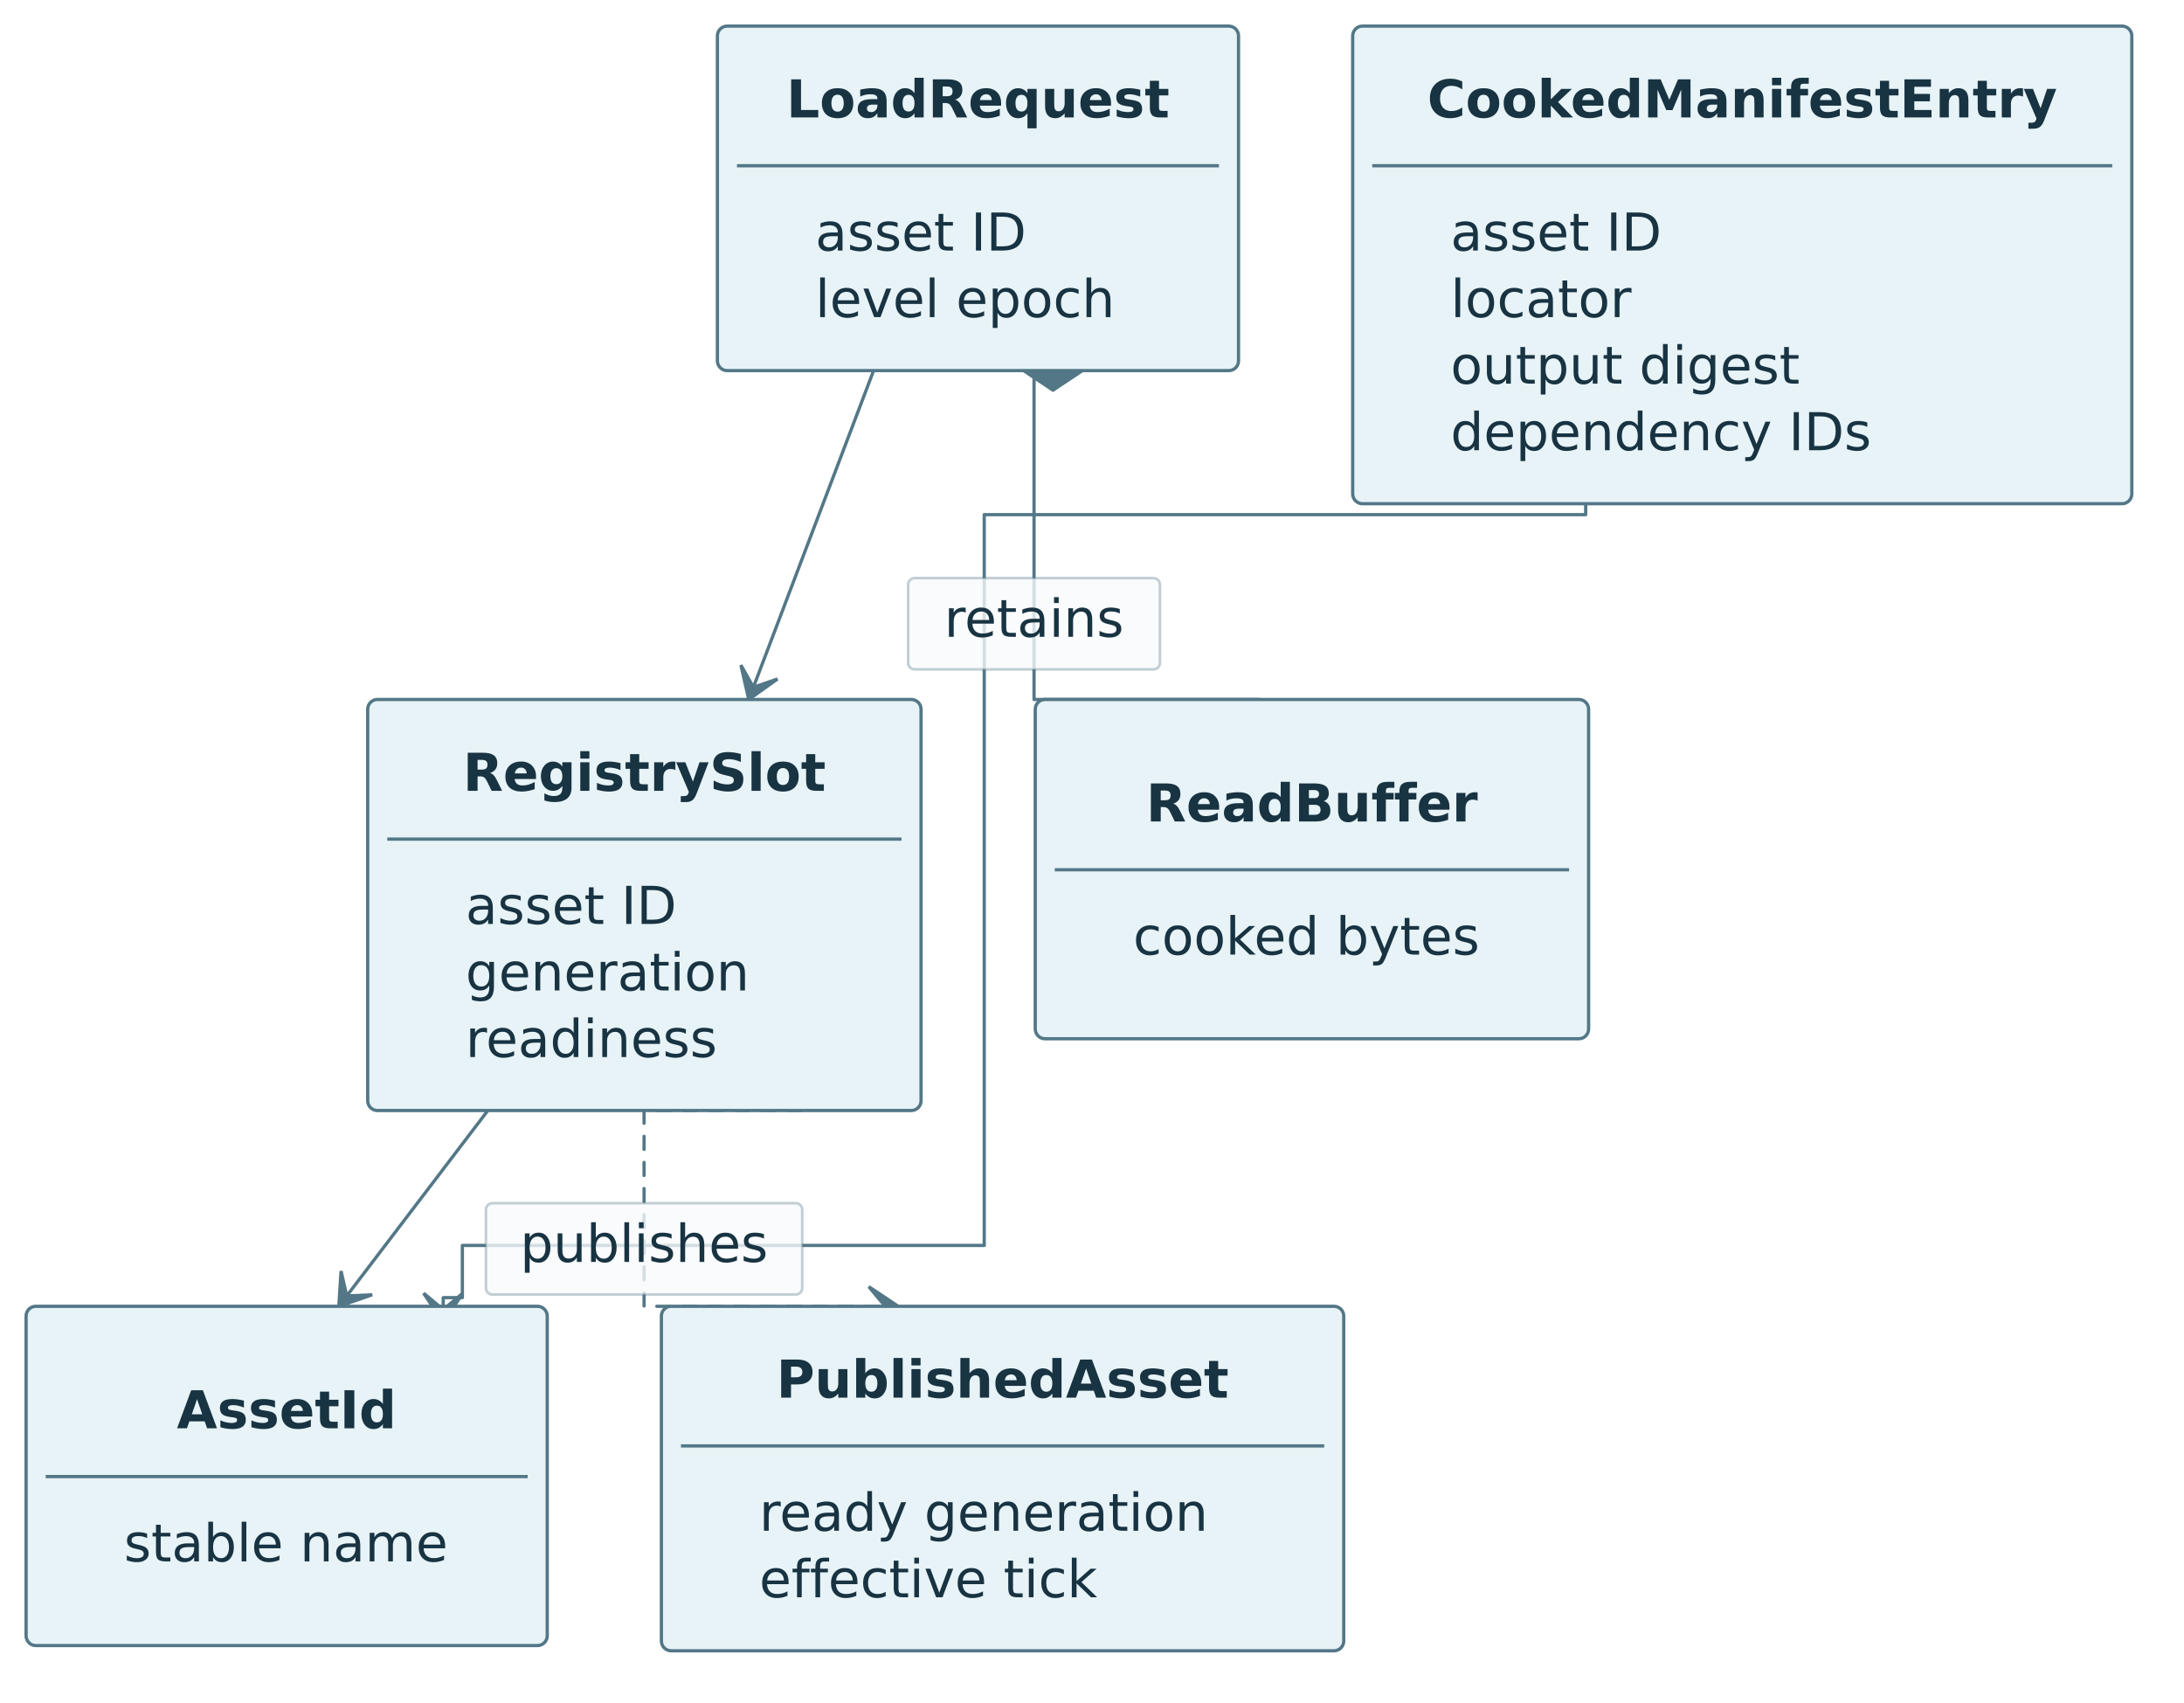
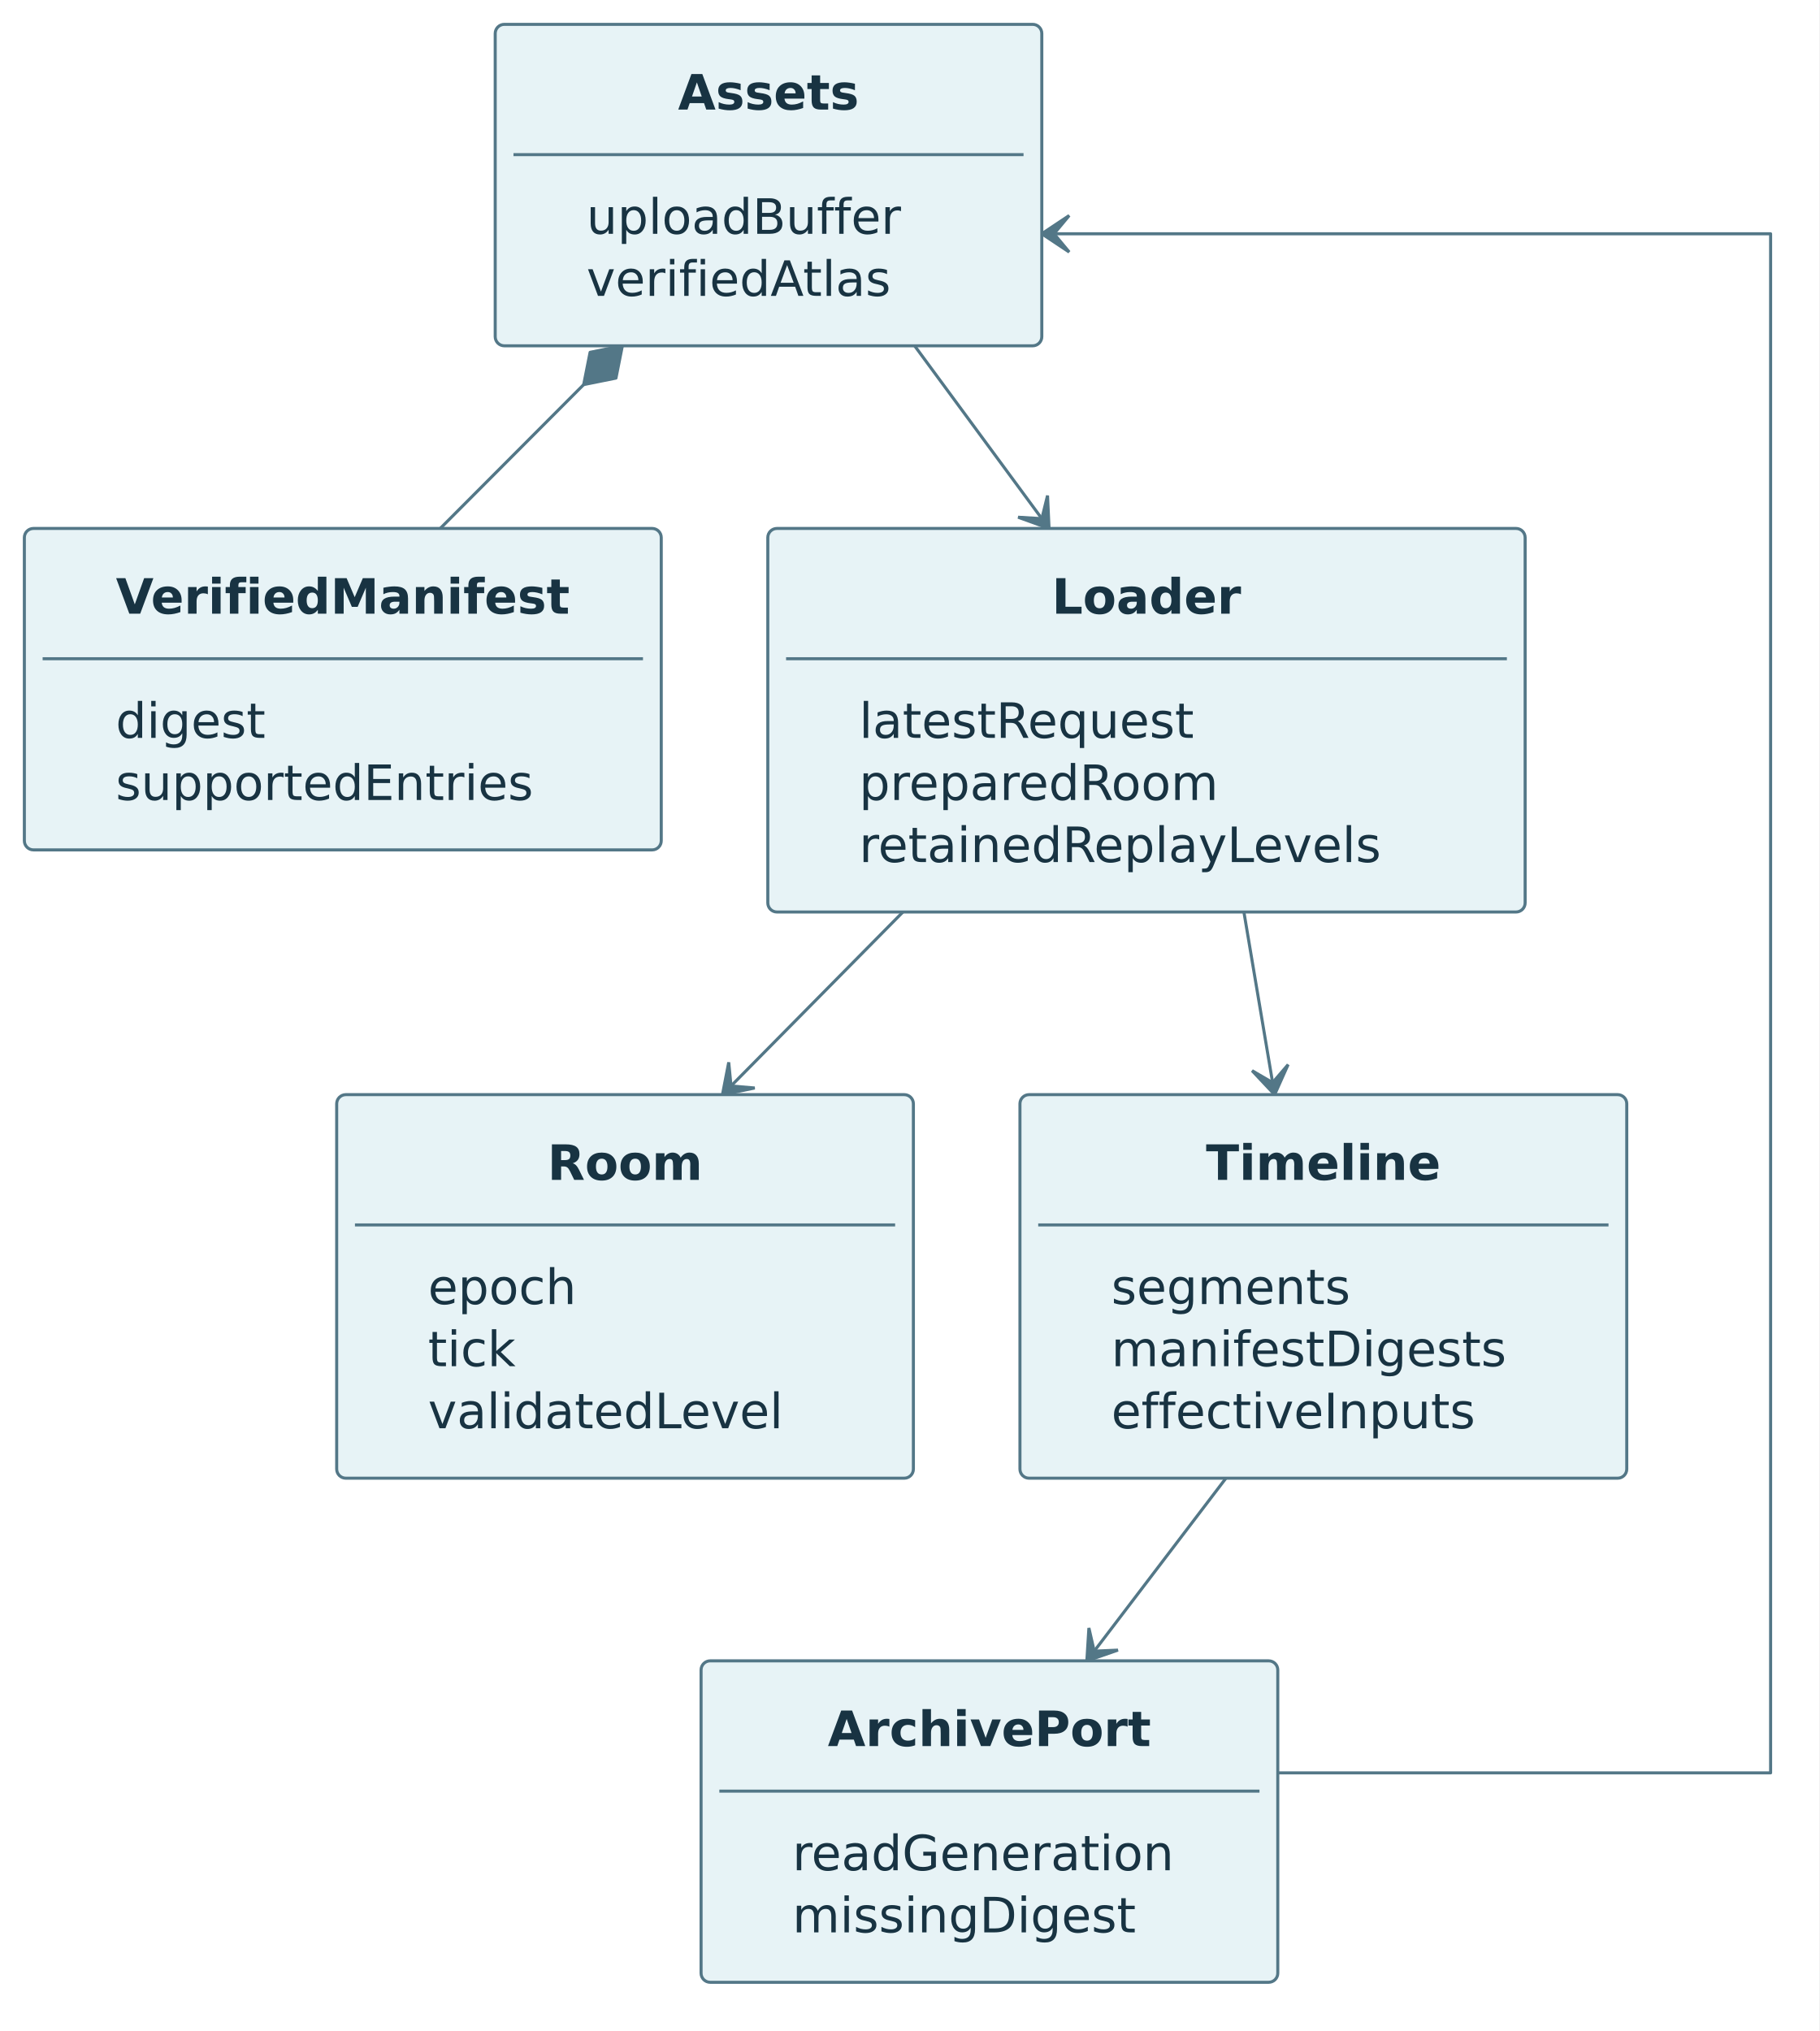
- <svg xmlns="http://www.w3.org/2000/svg" width="669.577" height="522" viewBox="0 0 669.577 522">
-   <rect x="0" y="0" width="669.577" height="522" fill="#ffffff" />
+ <svg xmlns="http://www.w3.org/2000/svg" width="597.588" height="667.2" viewBox="0 0 597.588 667.2">
+   <rect x="0" y="0" width="597.588" height="667.2" fill="#ffffff" />
  <defs>
    <marker id="arrow-0" viewBox="0 0 10 10" refX="5" refY="5" markerUnits="userSpaceOnUse" markerWidth="8" markerHeight="8" orient="auto">
      <path d="M 0 0 L 10 5 L 0 10 z" fill="#537787" stroke="#537787" stroke-width="1" stroke-dasharray="1,0" />
    </marker>
    <marker id="arrow-start-0" viewBox="0 0 10 10" refX="4.5" refY="5" markerUnits="userSpaceOnUse" markerWidth="8" markerHeight="8" orient="auto">
      <path d="M 0 5 L 10 10 L 10 0 z" fill="#537787" stroke="#537787" stroke-width="1" stroke-dasharray="1,0" />
    </marker>
    <marker id="arrow-class-open-0" viewBox="0 0 20 14" refX="1" refY="7" markerUnits="userSpaceOnUse" markerWidth="20" markerHeight="14" orient="auto">
      <path d="M 1 7 L 18 13 V 1 Z" fill="none" stroke="#537787" stroke-width="1" stroke-dasharray="1,0" />
    </marker>
    <marker id="arrow-class-open-start-0" viewBox="0 0 20 14" refX="18" refY="7" markerUnits="userSpaceOnUse" markerWidth="20" markerHeight="14" orient="auto">
      <path d="M 1 7 L 18 13 V 1 Z" fill="none" stroke="#537787" stroke-width="1" stroke-dasharray="1,0" />
    </marker>
    <marker id="arrow-class-dep-0" viewBox="0 0 20 14" refX="13" refY="7" markerUnits="userSpaceOnUse" markerWidth="20" markerHeight="14" orient="auto">
      <path d="M 18 7 L 9 13 L 14 7 L 9 1 Z" fill="#537787" stroke="#537787" stroke-width="1" stroke-dasharray="1,0" />
    </marker>
    <marker id="arrow-class-dep-start-0" viewBox="0 0 20 14" refX="6" refY="7" markerUnits="userSpaceOnUse" markerWidth="20" markerHeight="14" orient="auto">
      <path d="M 5 7 L 9 13 L 1 7 L 9 1 Z" fill="#537787" stroke="#537787" stroke-width="1" stroke-dasharray="1,0" />
    </marker>
  </defs>
-   <path id="edge-0" class="edgePath" data-edge-id="edge-0" d="M 486.143,154.400 L 486.143,157.750 L 301.750,157.750 L 301.750,381.750 L 141.750,381.750 L 141.750,397.750 L 135.883,397.750 L 135.883,400.400" fill="none" stroke="#537787" stroke-width="1" marker-end="url(#arrow-class-dep-0)" stroke-linecap="round" stroke-linejoin="round" />
-   <path id="edge-1" class="edgePath" data-edge-id="edge-1" d="M 149.561,340.400 L 106.911,396.422" fill="none" stroke="#537787" stroke-width="1" marker-end="url(#arrow-class-dep-0)" stroke-linecap="round" stroke-linejoin="round" />
-   <path id="edge-2" class="edgePath" data-edge-id="edge-2" d="M 267.827,113.600 L 231.336,209.725" fill="none" stroke="#537787" stroke-width="1" marker-end="url(#arrow-class-dep-0)" stroke-linecap="round" stroke-linejoin="round" />
-   <path id="edge-3" class="edgePath" data-edge-id="edge-3" d="M 331.827,113.600 L 317.020,113.600 L 317.020,214.400 L 386.214,214.400" fill="none" stroke="#537787" stroke-width="1" stroke-linecap="round" stroke-linejoin="round" />
-   <g transform="translate(331.83 113.60) rotate(180.00)">
+   <path id="edge-0" class="edgePath" data-edge-id="edge-0" d="M 204.428,113.600 L 144.602,173.600" fill="none" stroke="#537787" stroke-width="1" stroke-linecap="round" stroke-linejoin="round" />
+   <g transform="translate(204.43 113.60) rotate(134.92)">
    <polygon points="0,0 9,6 18,0 9,-6" fill="#537787" stroke="#537787" stroke-width="1" stroke-linejoin="round" stroke-linecap="round" />
  </g>
-   <rect data-edge-id="edge-3" data-label-kind="center" x="278.41" y="177.19" width="77.21" height="28.00" rx="2" ry="2" fill="rgba(248,250,252, 0.92)" fill-opacity="0.85" stroke="#537787" stroke-opacity="0.35" stroke-width="0.8" />
-   <g class="edgeLabel" data-edge-id="edge-3" data-label-kind="center">
-     <text x="317.02" y="195.19" text-anchor="middle" font-family="DejaVu Sans" font-size="16" fill="#183342">
-       <tspan x="317.02" dy="0.00">retains</tspan>
-     </text>
-   </g>
-   <path id="edge-4" class="edgePath" data-edge-id="edge-4" d="M 245.561,340.400 L 197.464,340.400 L 197.464,400.400 L 270.368,400.400" fill="none" stroke="#537787" stroke-width="1" marker-end="url(#arrow-class-dep-0)" stroke-dasharray="4 4" stroke-linecap="round" stroke-linejoin="round" />
-   <rect data-edge-id="edge-4" data-label-kind="center" x="148.97" y="368.80" width="96.99" height="28.00" rx="2" ry="2" fill="rgba(248,250,252, 0.92)" fill-opacity="0.85" stroke="#537787" stroke-opacity="0.35" stroke-width="0.8" />
-   <g class="edgeLabel" data-edge-id="edge-4" data-label-kind="center">
-     <text x="197.46" y="386.80" text-anchor="middle" font-family="DejaVu Sans" font-size="16" fill="#183342">
-       <tspan x="197.46" dy="0.00">publishes</tspan>
-     </text>
-   </g>
-   <rect x="8.00" y="400.40" width="159.77" height="104.00" rx="3" ry="3" fill="#e7f3f6" stroke="#537787" stroke-width="1" stroke-linejoin="round" stroke-linecap="round" />
-   <line x1="14.00" y1="452.60" x2="161.77" y2="452.60" stroke="#537787" stroke-width="1.0" />
-   <text x="87.88" y="437.80" text-anchor="middle" font-family="DejaVu Sans" font-size="16" fill="#183342">
-     <tspan x="87.88" dy="0.00" font-weight="600">AssetId</tspan>
+   <path id="edge-1" class="edgePath" data-edge-id="edge-1" d="M 300.428,113.600 L 341.618,169.573" fill="none" stroke="#537787" stroke-width="1" marker-end="url(#arrow-class-dep-0)" stroke-linecap="round" stroke-linejoin="round" />
+   <path id="edge-2" class="edgePath" data-edge-id="edge-2" d="M 296.582,299.600 L 240.821,356.043" fill="none" stroke="#537787" stroke-width="1" marker-end="url(#arrow-class-dep-0)" stroke-linecap="round" stroke-linejoin="round" />
+   <path id="edge-3" class="edgePath" data-edge-id="edge-3" d="M 408.582,299.600 L 417.850,354.669" fill="none" stroke="#537787" stroke-width="1" marker-end="url(#arrow-class-dep-0)" stroke-linecap="round" stroke-linejoin="round" />
+   <path id="edge-4" class="edgePath" data-edge-id="edge-4" d="M 402.680,485.600 L 360.019,541.622" fill="none" stroke="#537787" stroke-width="1" marker-end="url(#arrow-class-dep-0)" stroke-linecap="round" stroke-linejoin="round" />
+   <path id="edge-5" class="edgePath" data-edge-id="edge-5" d="M 419.704,582.400 L 581.588,582.400 L 581.588,76.800 L 347.199,76.800" fill="none" stroke="#537787" stroke-width="1" marker-end="url(#arrow-class-dep-0)" stroke-linecap="round" stroke-linejoin="round" />
+   <rect x="230.28" y="545.60" width="189.43" height="105.60" rx="3" ry="3" fill="#e7f3f6" stroke="#537787" stroke-width="1" stroke-linejoin="round" stroke-linecap="round" />
+   <line x1="236.28" y1="588.40" x2="413.70" y2="588.40" stroke="#537787" stroke-width="1.0" />
+   <text x="324.99" y="573.60" text-anchor="middle" font-family="DejaVu Sans" font-size="16" fill="#183342">
+     <tspan x="324.99" dy="0.00" font-weight="600">ArchivePort</tspan>
  </text>
-   <text x="38.00" y="478.60" text-anchor="start" font-family="DejaVu Sans" font-size="16" fill="#183342">
-     <tspan x="38.00" dy="0.00">stable name</tspan>
+   <text x="260.28" y="614.40" text-anchor="start" font-family="DejaVu Sans" font-size="16" fill="#183342">
+     <tspan x="260.28" dy="0.00">readGeneration</tspan>
+     <tspan x="260.28" dy="20.40">missingDigest</tspan>
  </text>
-   <rect x="414.71" y="8.00" width="238.87" height="146.40" rx="3" ry="3" fill="#e7f3f6" stroke="#537787" stroke-width="1" stroke-linejoin="round" stroke-linecap="round" />
-   <line x1="420.71" y1="50.80" x2="647.58" y2="50.80" stroke="#537787" stroke-width="1.0" />
-   <text x="534.14" y="36.00" text-anchor="middle" font-family="DejaVu Sans" font-size="16" fill="#183342">
-     <tspan x="534.14" dy="0.00" font-weight="600">CookedManifestEntry</tspan>
+   <rect x="162.66" y="8.00" width="179.54" height="105.60" rx="3" ry="3" fill="#e7f3f6" stroke="#537787" stroke-width="1" stroke-linejoin="round" stroke-linecap="round" />
+   <line x1="168.66" y1="50.80" x2="336.20" y2="50.80" stroke="#537787" stroke-width="1.0" />
+   <text x="252.43" y="36.00" text-anchor="middle" font-family="DejaVu Sans" font-size="16" fill="#183342">
+     <tspan x="252.43" dy="0.00" font-weight="600">Assets</tspan>
  </text>
-   <text x="444.71" y="76.80" text-anchor="start" font-family="DejaVu Sans" font-size="16" fill="#183342">
-     <tspan x="444.71" dy="0.00">asset ID</tspan>
-     <tspan x="444.71" dy="20.40">locator</tspan>
-     <tspan x="444.71" dy="20.40">output digest</tspan>
-     <tspan x="444.71" dy="20.40">dependency IDs</tspan>
+   <text x="192.66" y="76.80" text-anchor="start" font-family="DejaVu Sans" font-size="16" fill="#183342">
+     <tspan x="192.66" dy="0.00">uploadBuffer</tspan>
+     <tspan x="192.66" dy="20.40">verifiedAtlas</tspan>
  </text>
-   <rect x="219.94" y="8.00" width="159.77" height="105.60" rx="3" ry="3" fill="#e7f3f6" stroke="#537787" stroke-width="1" stroke-linejoin="round" stroke-linecap="round" />
-   <line x1="225.94" y1="50.80" x2="373.71" y2="50.80" stroke="#537787" stroke-width="1.0" />
-   <text x="299.83" y="36.00" text-anchor="middle" font-family="DejaVu Sans" font-size="16" fill="#183342">
-     <tspan x="299.83" dy="0.00" font-weight="600">LoadRequest</tspan>
+   <rect x="252.20" y="173.60" width="248.76" height="126.00" rx="3" ry="3" fill="#e7f3f6" stroke="#537787" stroke-width="1" stroke-linejoin="round" stroke-linecap="round" />
+   <line x1="258.20" y1="216.40" x2="494.96" y2="216.40" stroke="#537787" stroke-width="1.0" />
+   <text x="376.58" y="201.60" text-anchor="middle" font-family="DejaVu Sans" font-size="16" fill="#183342">
+     <tspan x="376.58" dy="0.00" font-weight="600">Loader</tspan>
  </text>
-   <text x="249.94" y="76.80" text-anchor="start" font-family="DejaVu Sans" font-size="16" fill="#183342">
-     <tspan x="249.94" dy="0.00">asset ID</tspan>
-     <tspan x="249.94" dy="20.40">level epoch</tspan>
+   <text x="282.20" y="242.40" text-anchor="start" font-family="DejaVu Sans" font-size="16" fill="#183342">
+     <tspan x="282.20" dy="0.00">latestRequest</tspan>
+     <tspan x="282.20" dy="20.40">preparedRoom</tspan>
+     <tspan x="282.20" dy="20.40">retainedReplayLevels</tspan>
  </text>
-   <rect x="202.77" y="400.40" width="209.20" height="105.60" rx="3" ry="3" fill="#e7f3f6" stroke="#537787" stroke-width="1" stroke-linejoin="round" stroke-linecap="round" />
-   <line x1="208.77" y1="443.20" x2="405.97" y2="443.20" stroke="#537787" stroke-width="1.0" />
-   <text x="307.37" y="428.40" text-anchor="middle" font-family="DejaVu Sans" font-size="16" fill="#183342">
-     <tspan x="307.37" dy="0.00" font-weight="600">PublishedAsset</tspan>
+   <rect x="110.59" y="359.60" width="189.43" height="126.00" rx="3" ry="3" fill="#e7f3f6" stroke="#537787" stroke-width="1" stroke-linejoin="round" stroke-linecap="round" />
+   <line x1="116.59" y1="402.40" x2="294.02" y2="402.40" stroke="#537787" stroke-width="1.0" />
+   <text x="205.31" y="387.60" text-anchor="middle" font-family="DejaVu Sans" font-size="16" fill="#183342">
+     <tspan x="205.31" dy="0.00" font-weight="600">Room</tspan>
  </text>
-   <text x="232.77" y="469.20" text-anchor="start" font-family="DejaVu Sans" font-size="16" fill="#183342">
-     <tspan x="232.77" dy="0.00">ready generation</tspan>
-     <tspan x="232.77" dy="20.40">effective tick</tspan>
+   <text x="140.59" y="428.40" text-anchor="start" font-family="DejaVu Sans" font-size="16" fill="#183342">
+     <tspan x="140.59" dy="0.00">epoch</tspan>
+     <tspan x="140.59" dy="20.40">tick</tspan>
+     <tspan x="140.59" dy="20.40">validatedLevel</tspan>
  </text>
-   <rect x="317.39" y="214.40" width="169.65" height="104.00" rx="3" ry="3" fill="#e7f3f6" stroke="#537787" stroke-width="1" stroke-linejoin="round" stroke-linecap="round" />
-   <line x1="323.39" y1="266.60" x2="481.04" y2="266.60" stroke="#537787" stroke-width="1.0" />
-   <text x="402.21" y="251.80" text-anchor="middle" font-family="DejaVu Sans" font-size="16" fill="#183342">
-     <tspan x="402.21" dy="0.00" font-weight="600">ReadBuffer</tspan>
+   <rect x="335.02" y="359.60" width="199.32" height="126.00" rx="3" ry="3" fill="#e7f3f6" stroke="#537787" stroke-width="1" stroke-linejoin="round" stroke-linecap="round" />
+   <line x1="341.02" y1="402.40" x2="528.34" y2="402.40" stroke="#537787" stroke-width="1.0" />
+   <text x="434.68" y="387.60" text-anchor="middle" font-family="DejaVu Sans" font-size="16" fill="#183342">
+     <tspan x="434.68" dy="0.00" font-weight="600">Timeline</tspan>
  </text>
-   <text x="347.39" y="292.60" text-anchor="start" font-family="DejaVu Sans" font-size="16" fill="#183342">
-     <tspan x="347.39" dy="0.00">cooked bytes</tspan>
+   <text x="365.02" y="428.40" text-anchor="start" font-family="DejaVu Sans" font-size="16" fill="#183342">
+     <tspan x="365.02" dy="0.00">segments</tspan>
+     <tspan x="365.02" dy="20.40">manifestDigests</tspan>
+     <tspan x="365.02" dy="20.40">effectiveInputs</tspan>
  </text>
-   <rect x="112.73" y="214.40" width="169.65" height="126.00" rx="3" ry="3" fill="#e7f3f6" stroke="#537787" stroke-width="1" stroke-linejoin="round" stroke-linecap="round" />
-   <line x1="118.73" y1="257.20" x2="276.39" y2="257.20" stroke="#537787" stroke-width="1.0" />
-   <text x="197.56" y="242.40" text-anchor="middle" font-family="DejaVu Sans" font-size="16" fill="#183342">
-     <tspan x="197.56" dy="0.00" font-weight="600">RegistrySlot</tspan>
+   <rect x="8.00" y="173.60" width="209.20" height="105.60" rx="3" ry="3" fill="#e7f3f6" stroke="#537787" stroke-width="1" stroke-linejoin="round" stroke-linecap="round" />
+   <line x1="14.00" y1="216.40" x2="211.20" y2="216.40" stroke="#537787" stroke-width="1.0" />
+   <text x="112.60" y="201.60" text-anchor="middle" font-family="DejaVu Sans" font-size="16" fill="#183342">
+     <tspan x="112.60" dy="0.00" font-weight="600">VerifiedManifest</tspan>
  </text>
-   <text x="142.73" y="283.20" text-anchor="start" font-family="DejaVu Sans" font-size="16" fill="#183342">
-     <tspan x="142.73" dy="0.00">asset ID</tspan>
-     <tspan x="142.73" dy="20.40">generation</tspan>
-     <tspan x="142.73" dy="20.40">readiness</tspan>
+   <text x="38.00" y="242.40" text-anchor="start" font-family="DejaVu Sans" font-size="16" fill="#183342">
+     <tspan x="38.00" dy="0.00">digest</tspan>
+     <tspan x="38.00" dy="20.40">supportedEntries</tspan>
  </text>
</svg>
